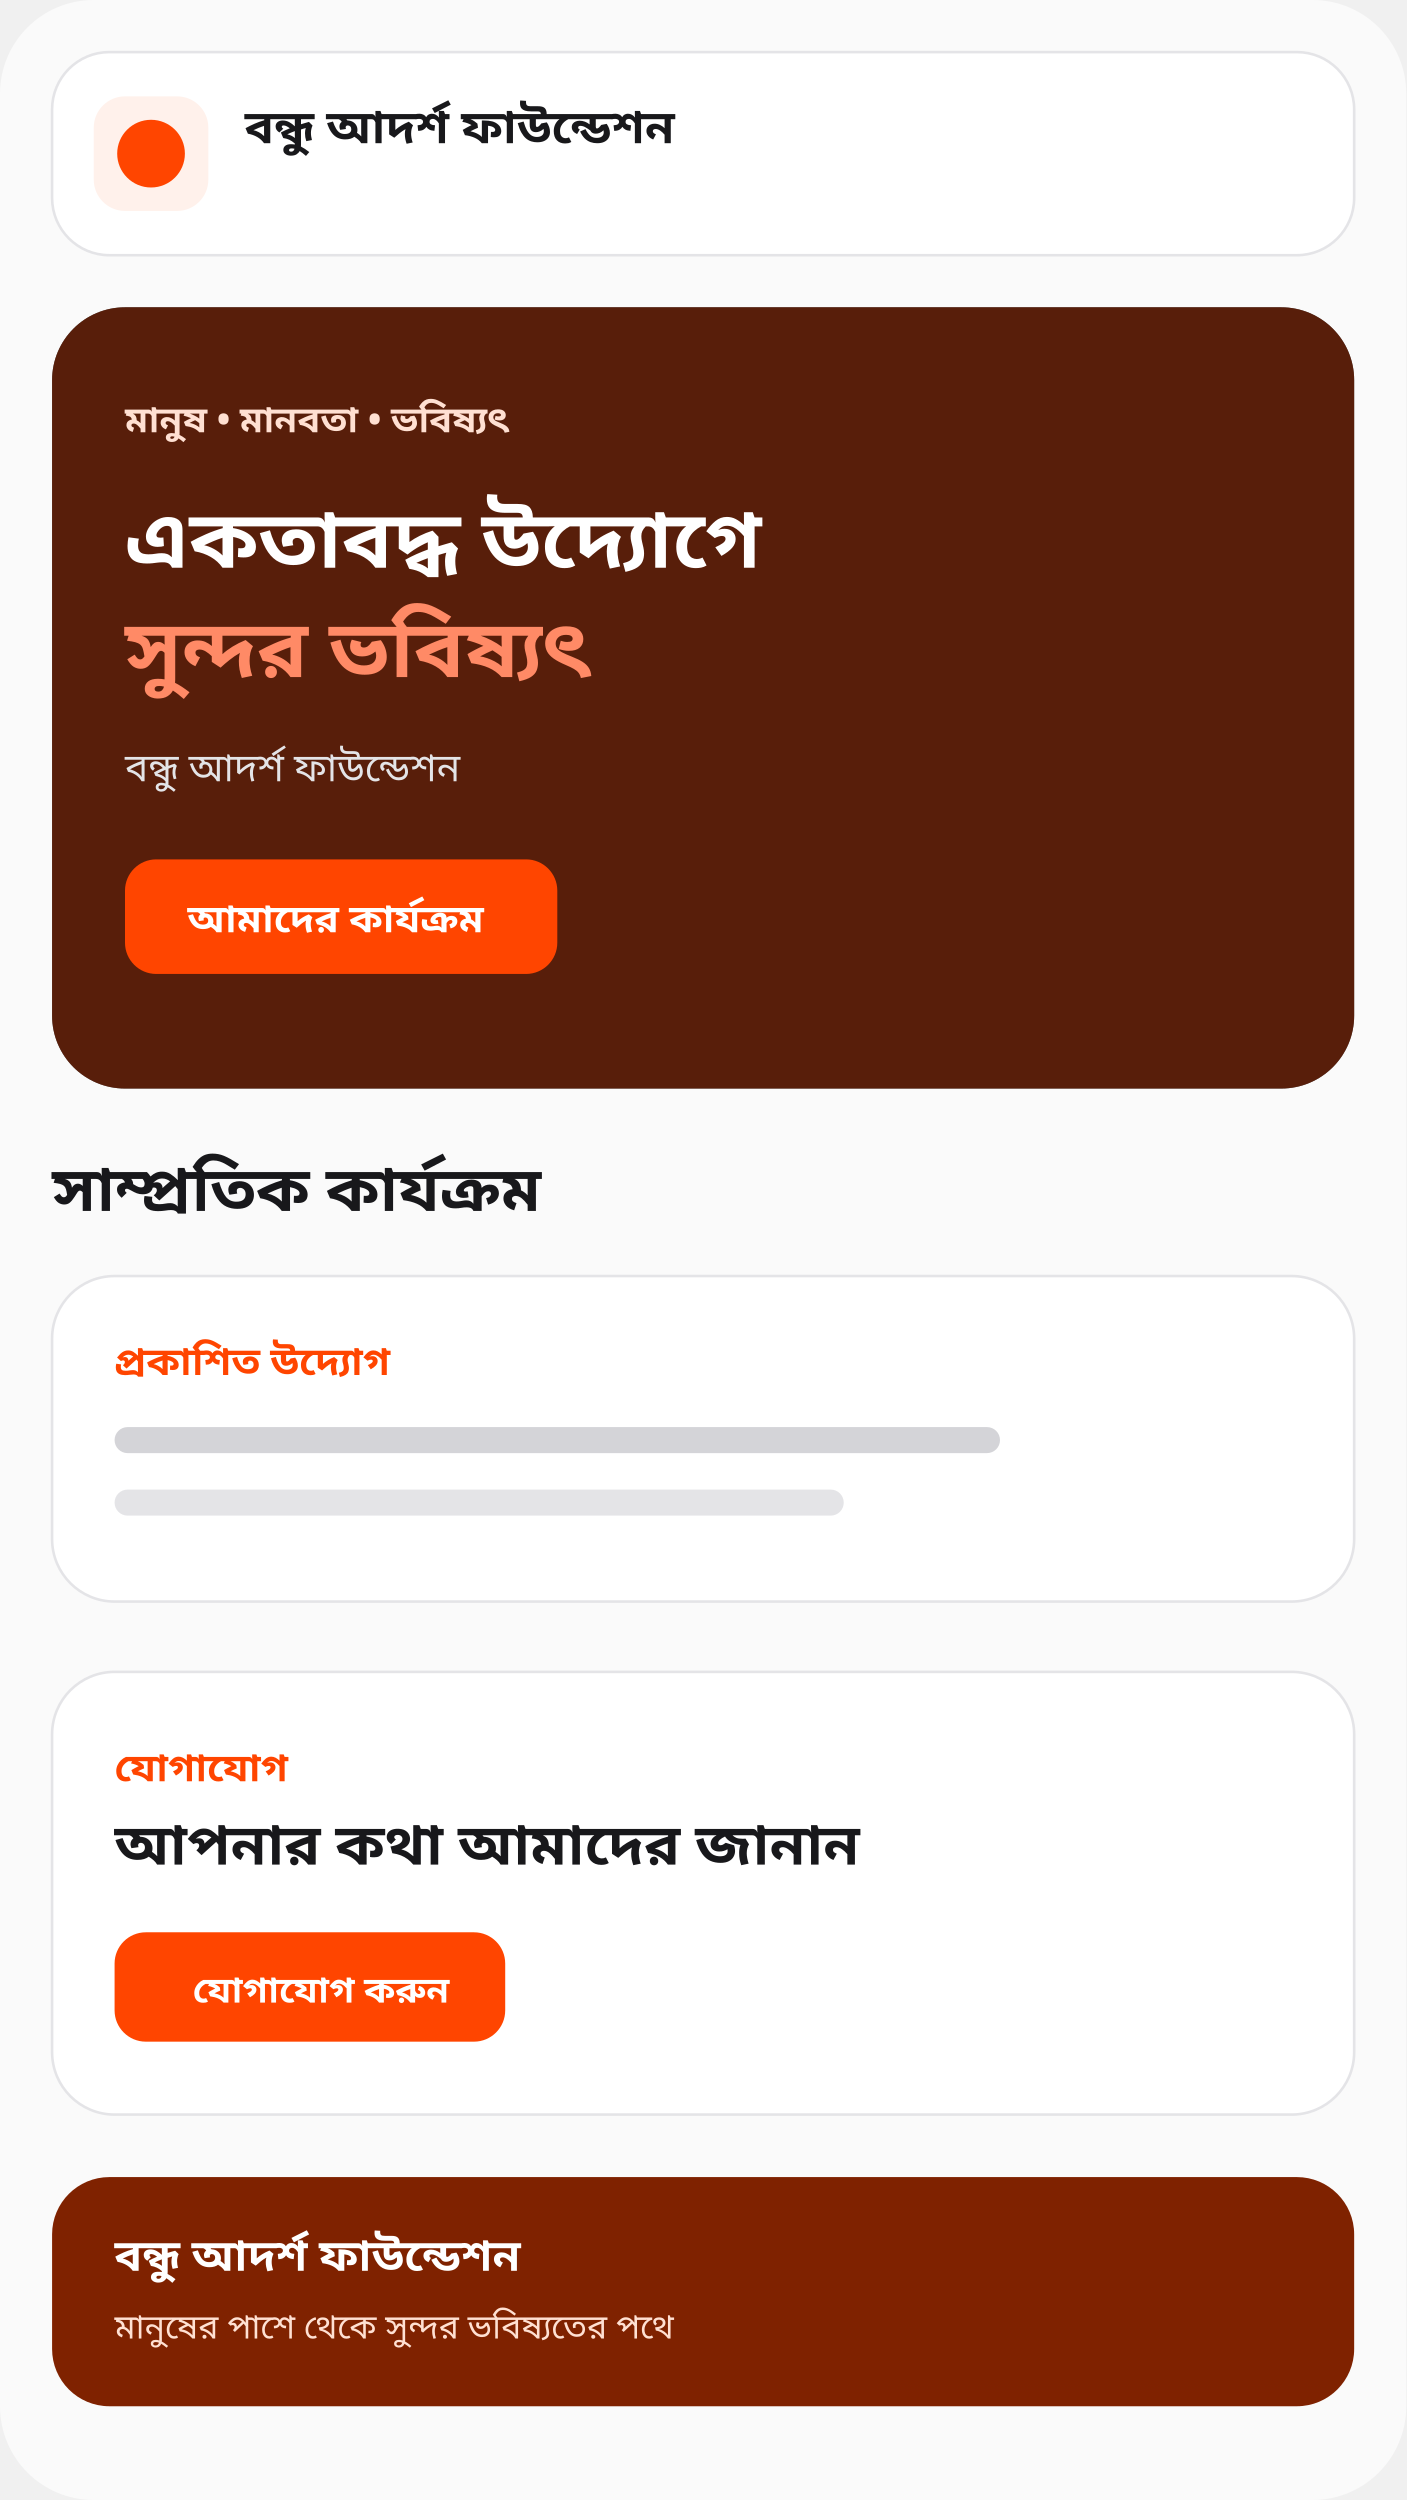
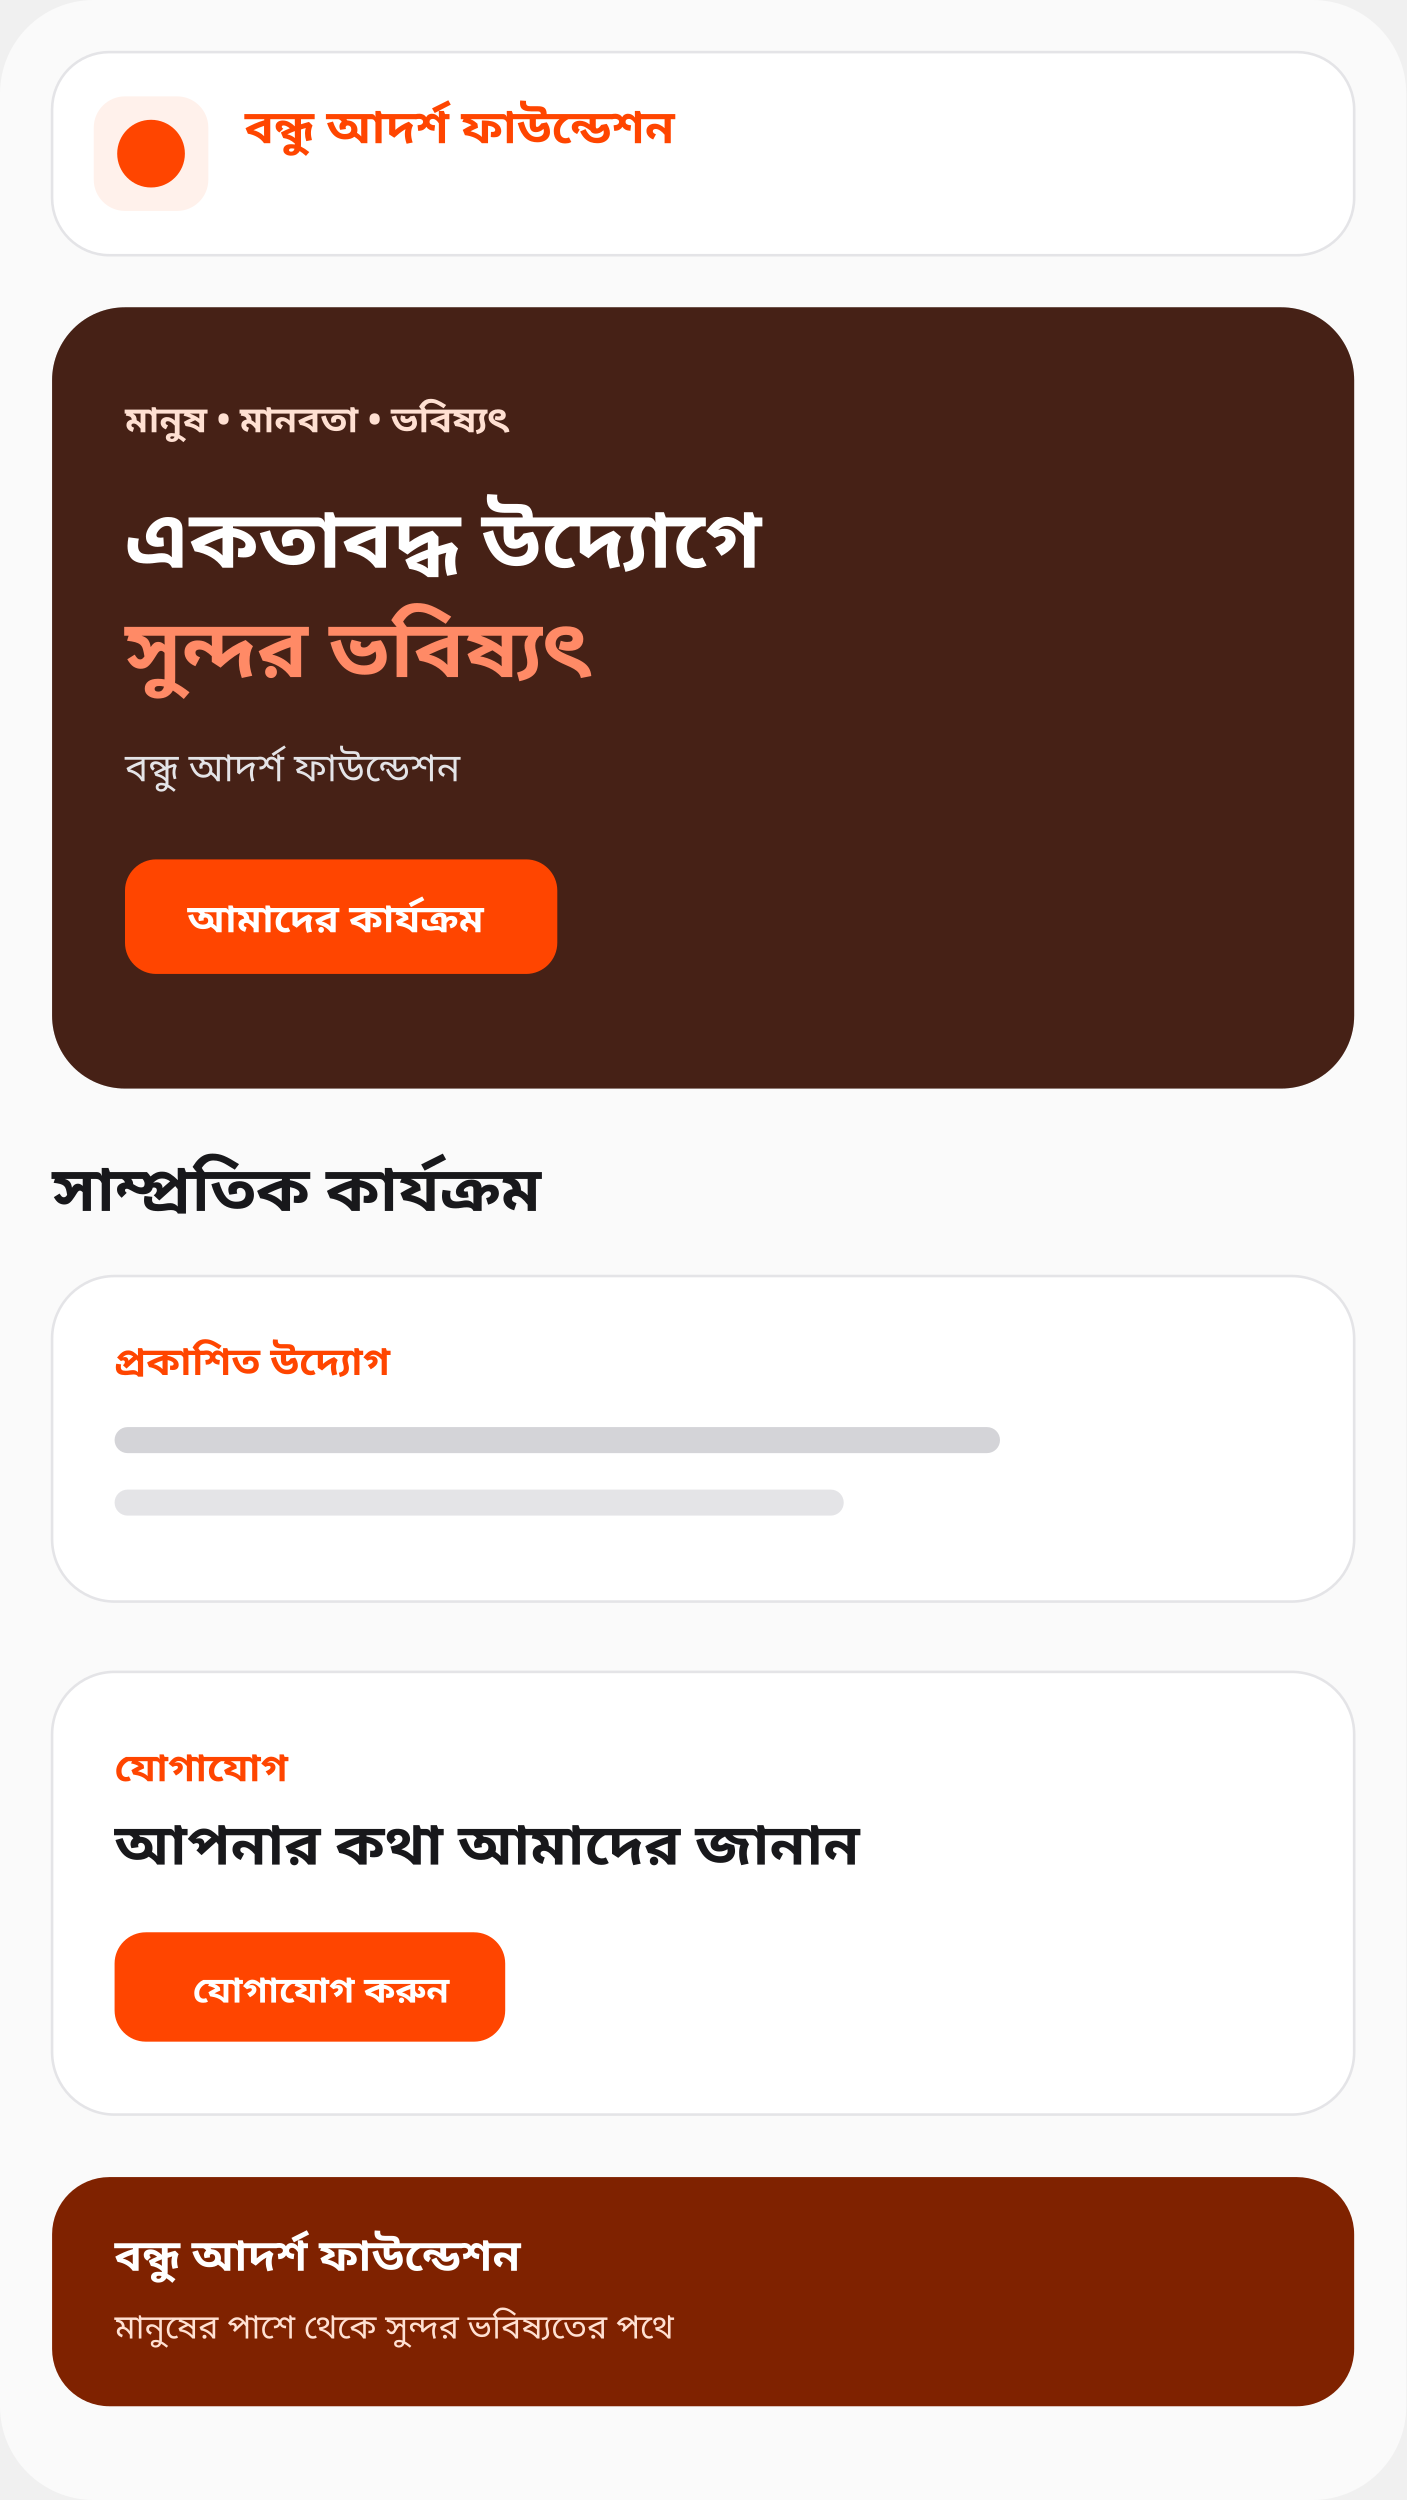
<svg xmlns="http://www.w3.org/2000/svg" width="540" height="960" viewBox="0 0 540 960">
  <rect width="540" height="960" rx="36" fill="#fafafa" />
  <rect x="20" y="20" width="500" height="78" rx="22" fill="#fff" stroke="#e4e4e7" />
  <rect x="36" y="37" width="44" height="44" rx="12" fill="#fff1eb" />
  <circle cx="58" cy="59" r="13" fill="#FF4500" />
-   <text x="94" y="55" font-family="Noto Sans Bengali,sans-serif" font-size="18" font-weight="700" fill="#18181b">বন্ধু আদর্শ ফাউন্ডেশন</text>
+   <text x="94" y="55" font-family="Noto Sans Bengali,sans-serif" font-size="18" font-weight="700" fill="#FF4500">বন্ধু আদর্শ ফাউন্ডেশন</text>
  <rect x="20" y="118" width="500" height="300" rx="28" fill="#18181b" />
-   <rect x="20" y="118" width="500" height="300" rx="28" fill="#7f2200" opacity=".62" />
+   <rect x="20" y="118" width="500" height="300" rx="28" fill="#FF4500" opacity=".20" />
  <text x="48" y="166" font-family="Noto Sans Bengali,sans-serif" font-size="14" font-weight="600" fill="#ffe0d2">মানুষ • মানবতা • ভবিষ্যৎ</text>
  <text x="48" y="218" font-family="Noto Sans Bengali,sans-serif" font-size="31" font-weight="700" fill="#fff">একতাবদ্ধ উদ্যোগে</text>
  <text x="48" y="260" font-family="Noto Sans Bengali,sans-serif" font-size="31" font-weight="700" fill="#ff8a66">সুন্দর ভবিষ্যৎ</text>
  <text x="48" y="300" font-family="Noto Sans Bengali,sans-serif" font-size="15" fill="#e4e4e7">বন্ধু আদর্শ ফাউন্ডেশন</text>
  <rect x="48" y="330" width="166" height="44" rx="12" fill="#FF4500" />
  <text x="72" y="358" font-family="Noto Sans Bengali,sans-serif" font-size="15" font-weight="700" fill="#fff">আমাদের কার্যক্রম</text>
  <text x="20" y="465" font-family="Noto Sans Bengali,sans-serif" font-size="24" font-weight="700" fill="#18181b">সাম্প্রতিক কার্যক্রম</text>
  <rect x="20" y="490" width="500" height="125" rx="24" fill="#fff" stroke="#e4e4e7" />
  <text x="44" y="528" font-family="Noto Sans Bengali,sans-serif" font-size="15" font-weight="700" fill="#FF4500">প্রকাশিত উদ্যোগ</text>
  <rect x="44" y="548" width="340" height="10" rx="5" fill="#d4d4d8" />
  <rect x="44" y="572" width="280" height="10" rx="5" fill="#e4e4e7" />
  <rect x="20" y="642" width="500" height="170" rx="24" fill="#fff" stroke="#e4e4e7" />
  <text x="44" y="684" font-family="Noto Sans Bengali,sans-serif" font-size="15" font-weight="700" fill="#FF4500">যোগাযোগ</text>
  <text x="44" y="716" font-family="Noto Sans Bengali,sans-serif" font-size="22" font-weight="700" fill="#18181b">আপনার কথা আমাদের জানান</text>
  <rect x="44" y="742" width="150" height="42" rx="12" fill="#FF4500" />
  <text x="74" y="769" font-family="Noto Sans Bengali,sans-serif" font-size="14" font-weight="700" fill="#fff">যোগাযোগ করুন</text>
  <rect x="20" y="836" width="500" height="88" rx="22" fill="#7f2200" />
  <text x="44" y="872" font-family="Noto Sans Bengali,sans-serif" font-size="17" font-weight="700" fill="#fff">বন্ধু আদর্শ ফাউন্ডেশন</text>
  <text x="44" y="898" font-family="Noto Sans Bengali,sans-serif" font-size="13" fill="#ffe0d2">মানুষের পাশে থেকে সুন্দর ভবিষ্যতের পথে</text>
</svg>
